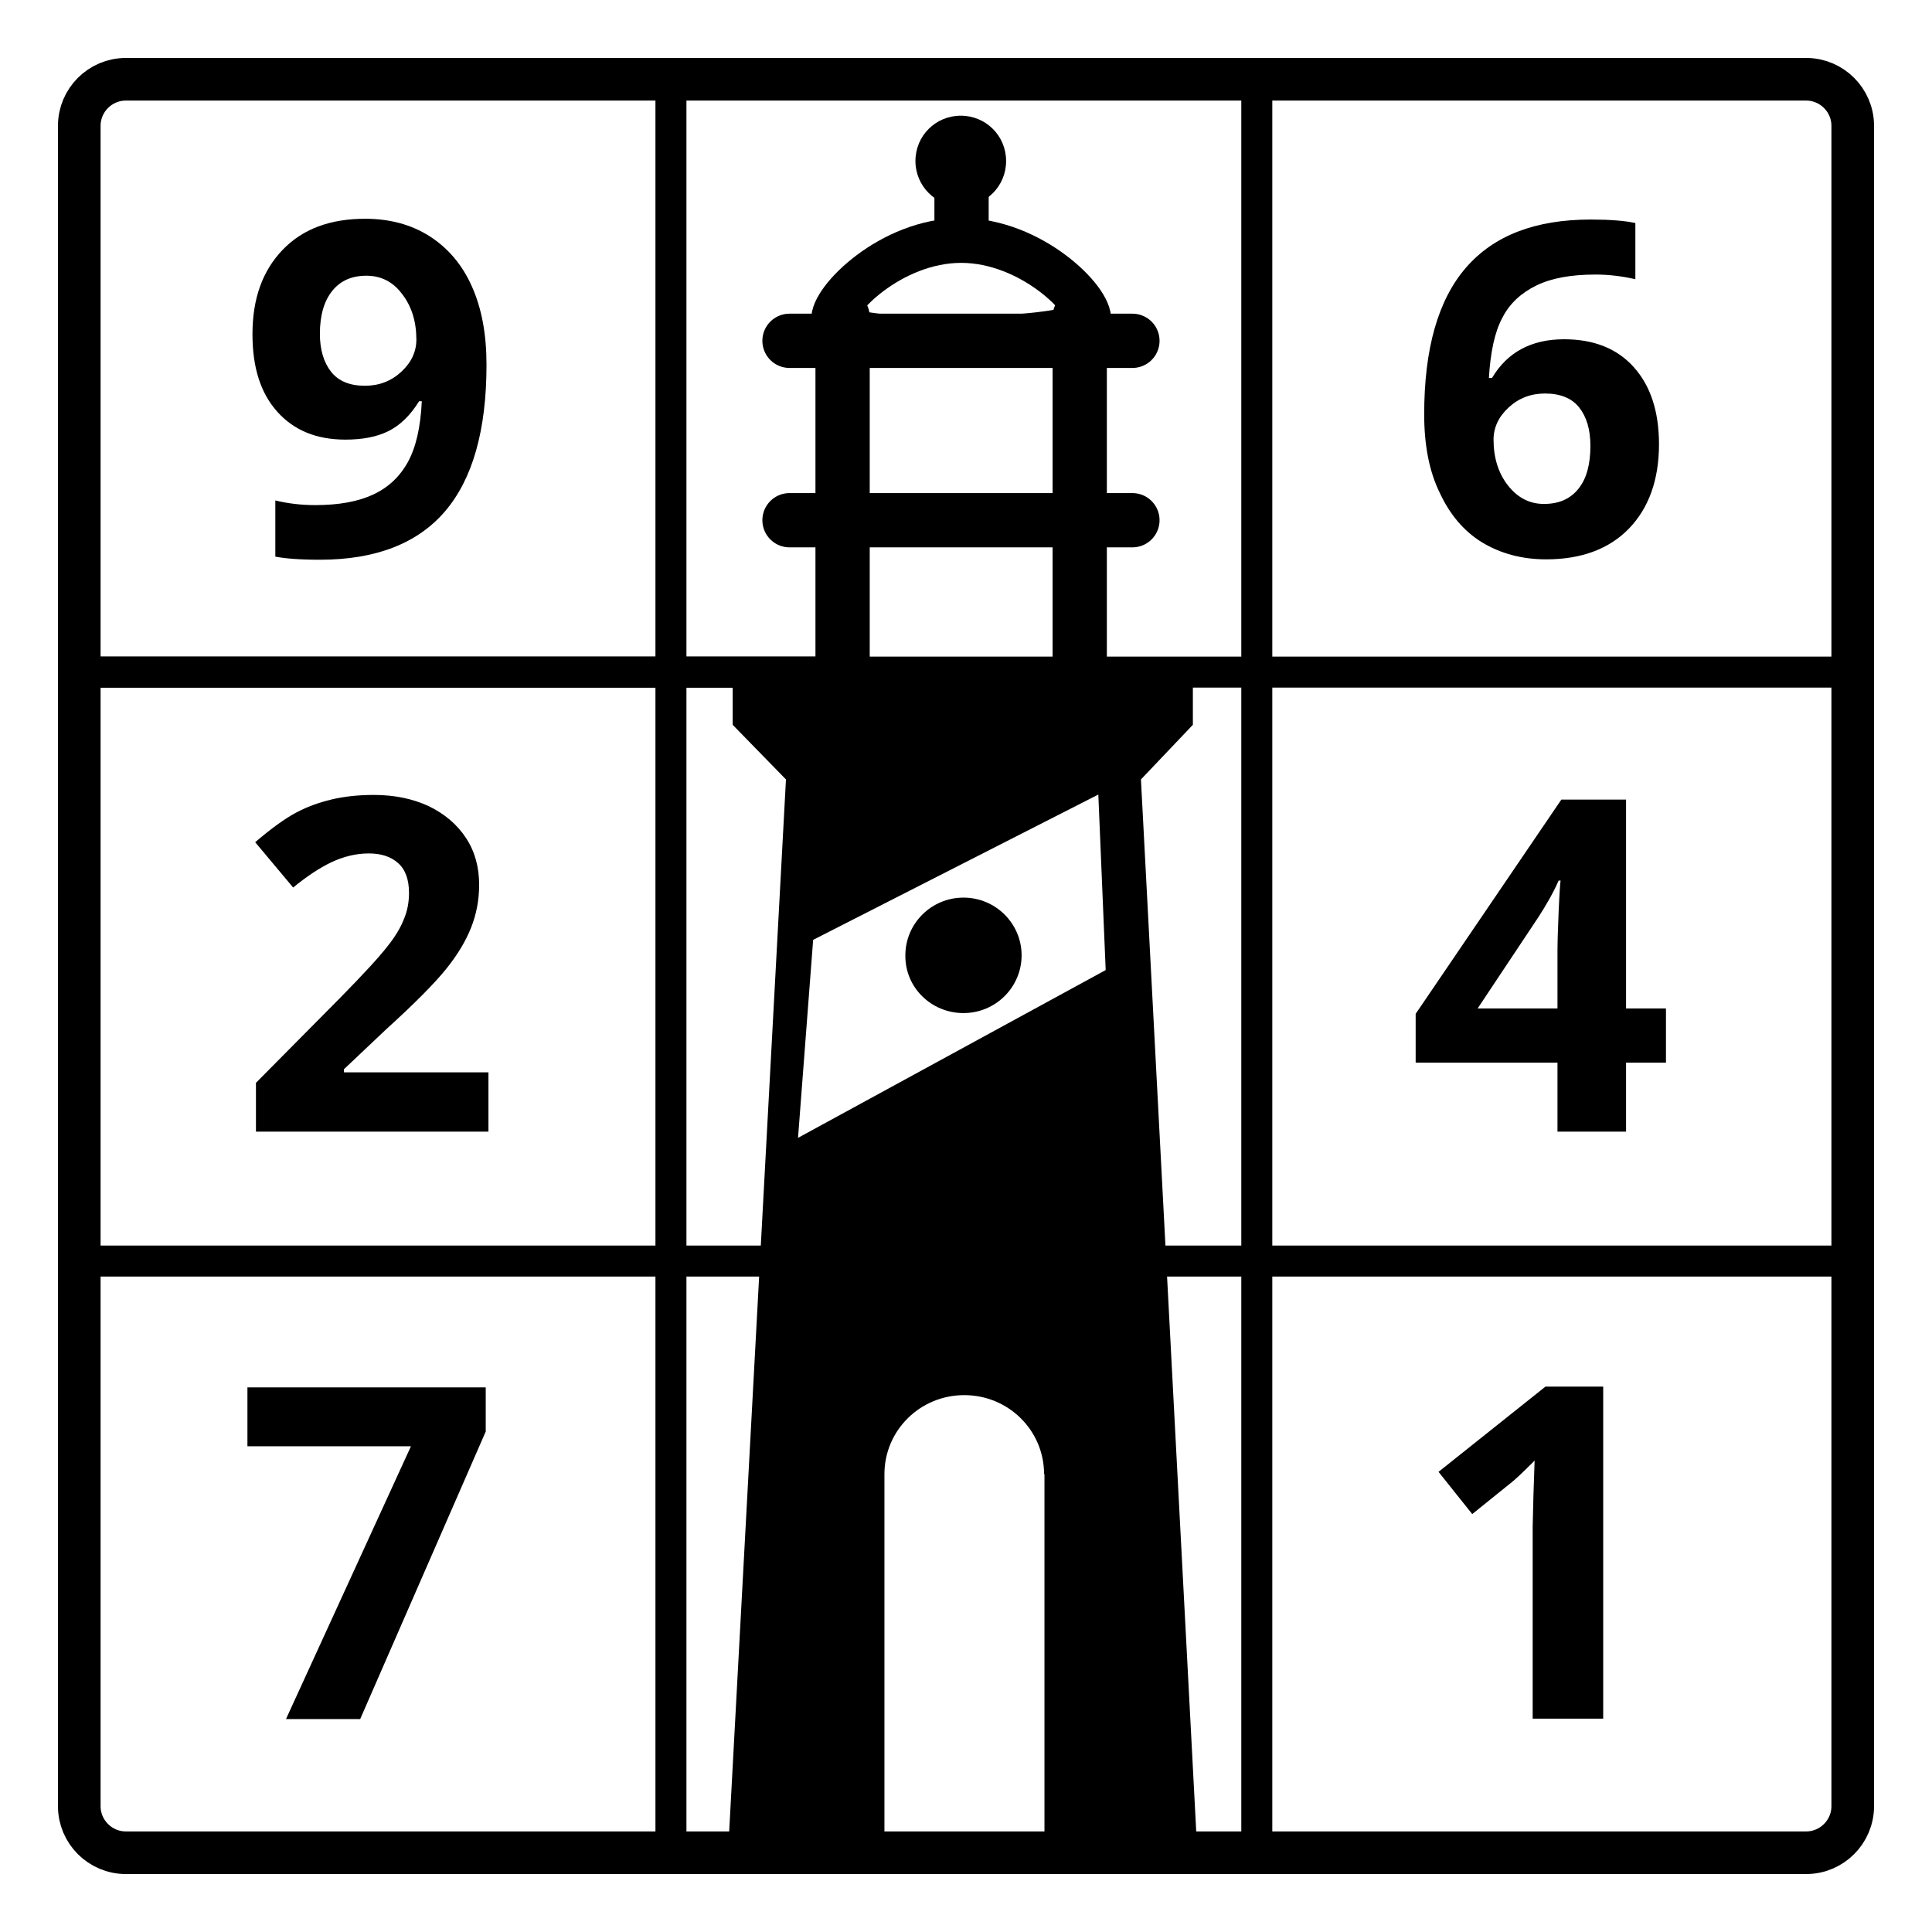
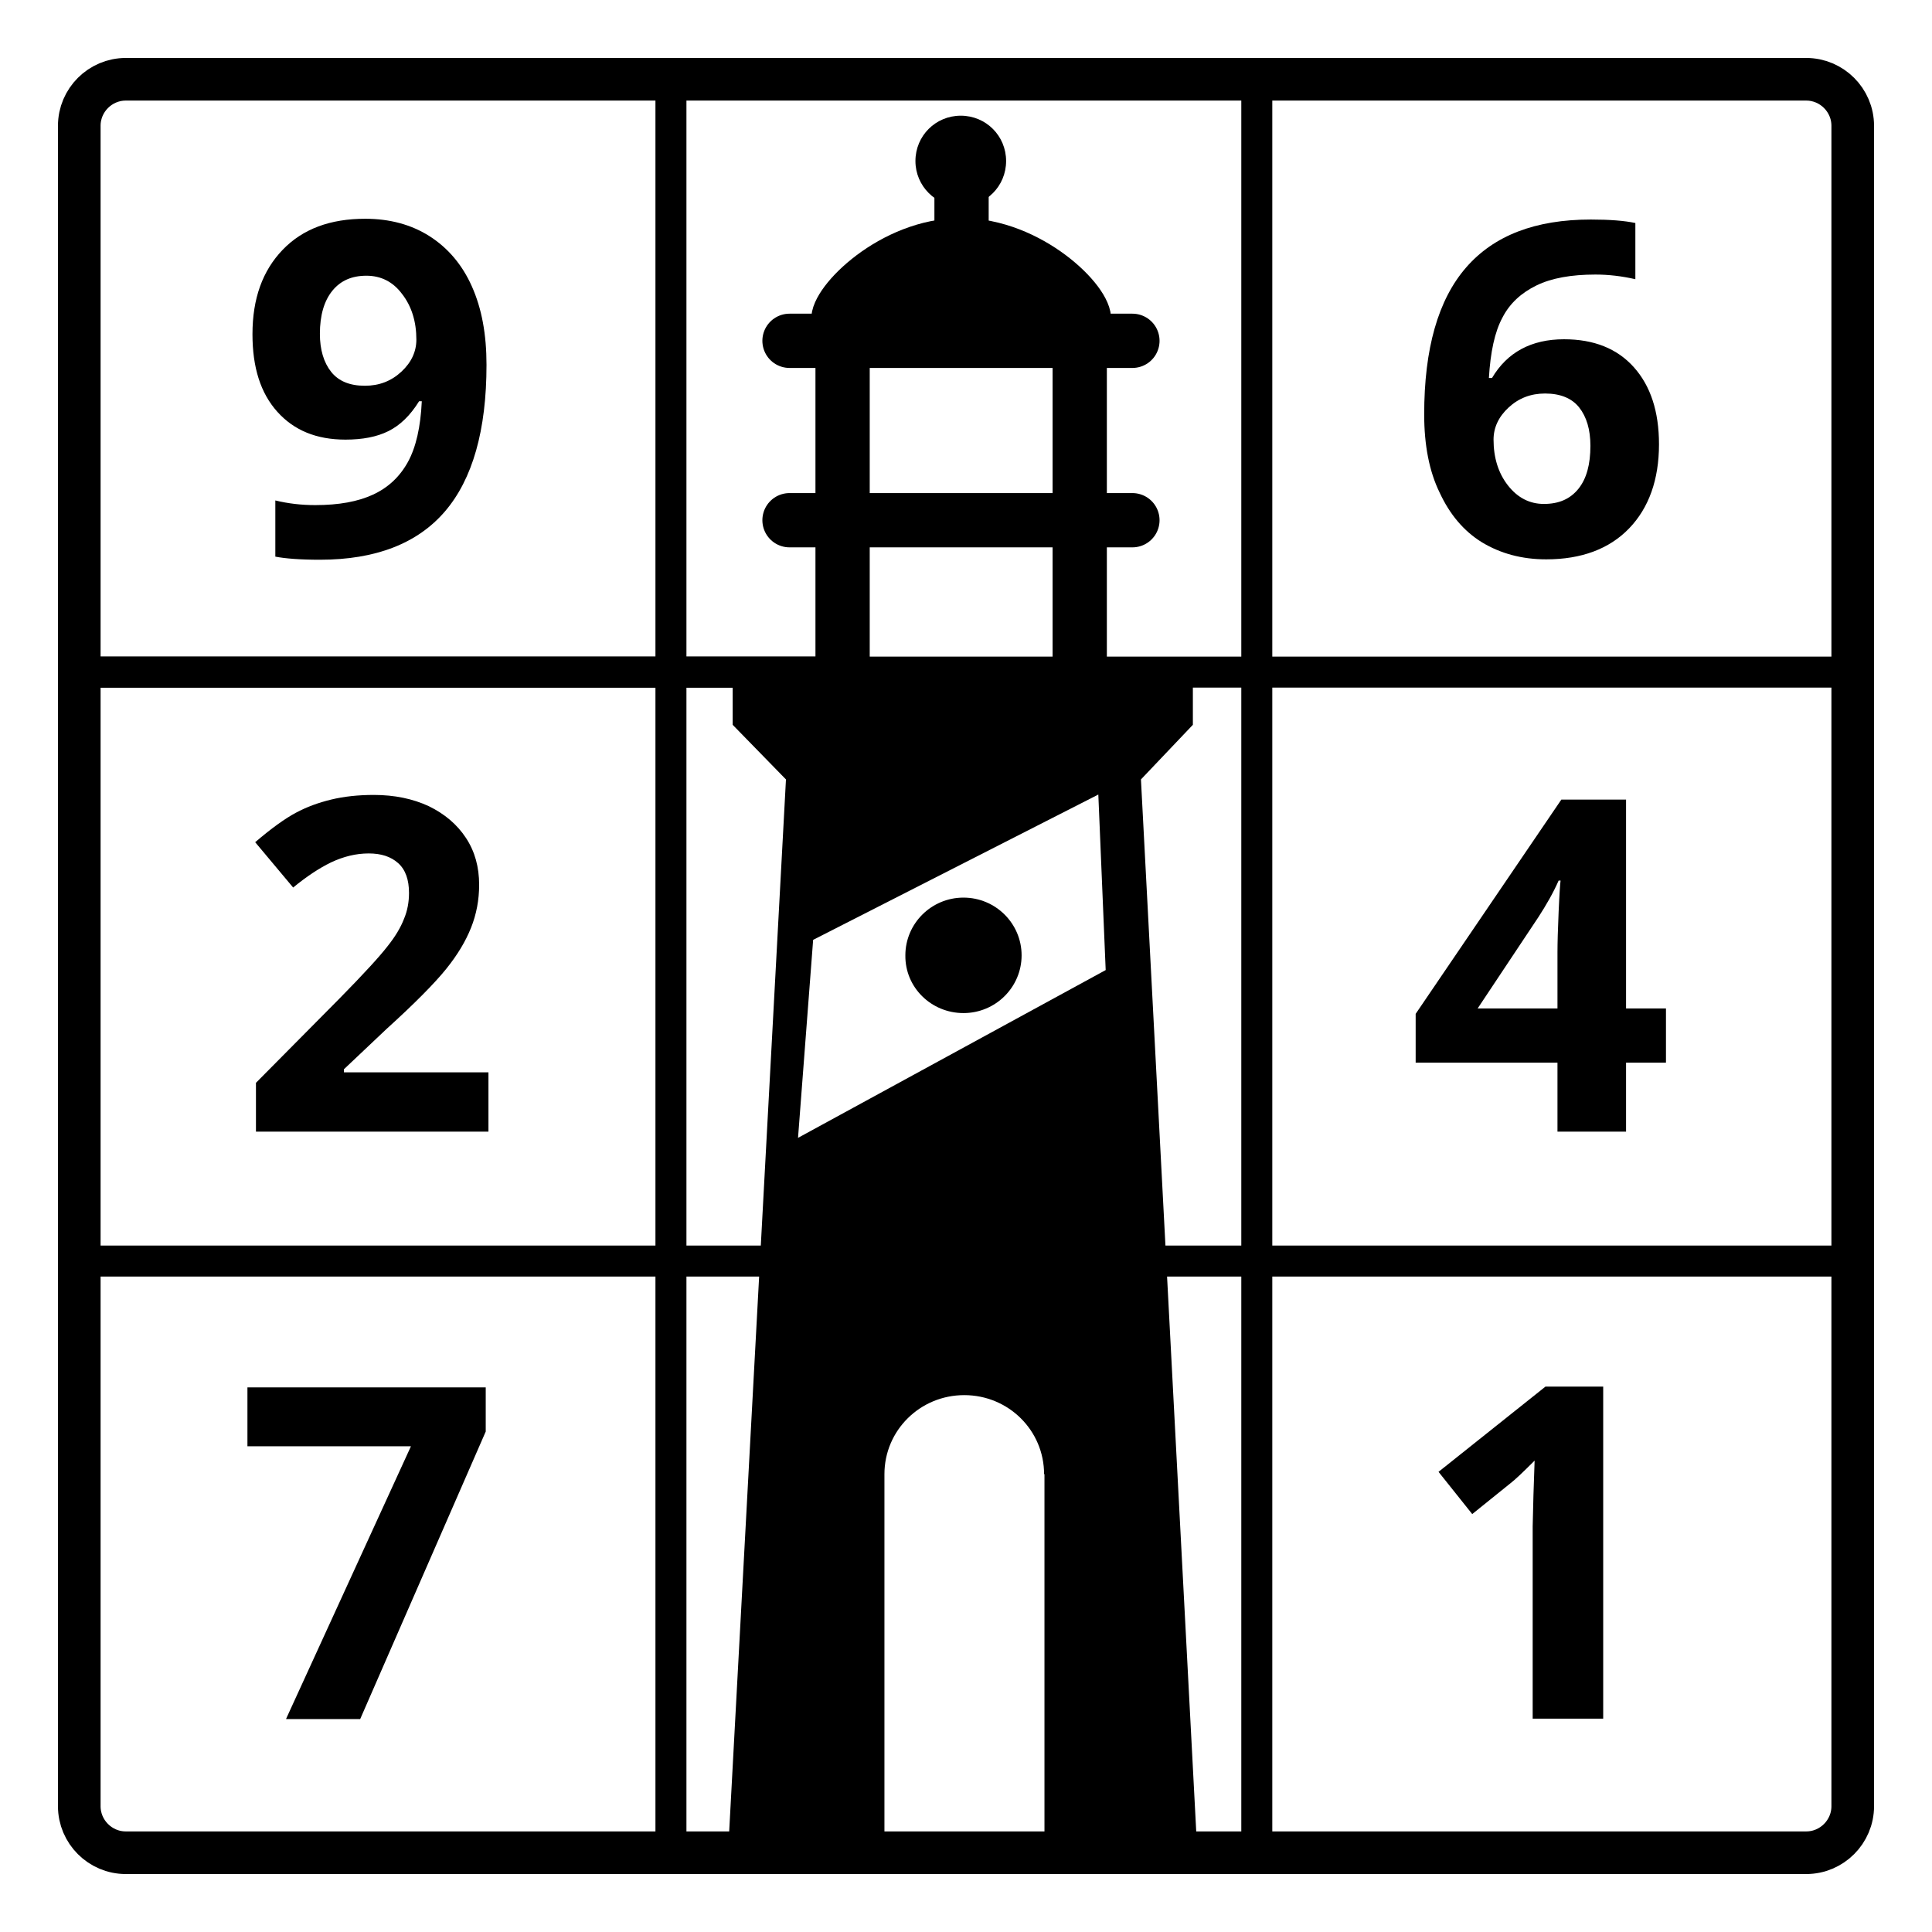
- <svg xmlns="http://www.w3.org/2000/svg" height="500" viewBox="0 0 500 500" width="500">
+ <svg xmlns="http://www.w3.org/2000/svg" viewBox="0 0 500 500">
  <clipPath id="a">
    <path d="m60.4 186.7h468.7v468.7h-468.7z" />
  </clipPath>
  <clipPath id="b">
    <path d="m60.4 186.7h468.7v468.7h-468.7z" />
  </clipPath>
  <clipPath id="c">
    <path d="m60.4 186.7h468.7v468.7h-468.7z" />
  </clipPath>
  <clipPath id="d">
    <path d="m60.4 186.7h468.7v468.7h-468.7z" />
  </clipPath>
  <clipPath id="e">
    <path d="m60.4 186.7h468.7v468.7h-468.7z" />
  </clipPath>
  <clipPath id="f">
    <path d="m60.4 186.7h468.7v468.7h-468.7z" />
  </clipPath>
-   <path clip-path="url(#a)" d="m77.9 192.2c-6.6 0-12 5.4-12 12v433.7c0 6.6 5.4 12 12 12h433.7c6.6 0 12-5.4 12-12v-433.7c0-6.6-5.4-12-12-12z" fill="none" stroke="#000" stroke-width="11" transform="matrix(1.002774 0 0 1.002773 -45.56753 -172.2178)" />
-   <path clip-path="url(#a)" d="m293.4 225c6.5 0 11.7-5.2 11.7-11.7s-5.2-11.7-11.7-11.7-11.7 5.2-11.7 11.7 5.3 11.7 11.7 11.7" transform="matrix(1.002774 0 0 1.002773 -45.56753 -172.2178)" />
-   <g fill="none" stroke="#000">
-     <path d="m204.324 88.202h88.745" stroke-linecap="round" stroke-width="14.045" />
-     <path d="m204.324 134.631h88.745" stroke-linecap="round" stroke-width="14.045" />
-     <path d="m218.062 170.731v-88.745" stroke-linecap="round" stroke-width="14.045" />
-     <path d="m279.431 170.129v-88.144" stroke-linecap="round" stroke-width="14.045" />
-     <path clip-path="url(#b)" d="m326.4 254.4c.7-5-14.7-20.6-32.9-20.6s-33.5 15.6-32.9 20.6c.8 7.6 65 5.5 65.8 0z" stroke-width="11.566" transform="matrix(1.002774 0 0 1.002773 -45.56753 -172.2178)" />
-     <path d="m248.847 57.919v-7.12" stroke-linecap="round" stroke-width="14.045" />
-     <g stroke-width="8" transform="matrix(1.002774 0 0 1.002773 -45.56753 -172.2178)">
+   <path clip-path="url(#a)" d="m77.9 192.2c-6.6 0-12 5.4-12 12v433.7c0 6.6 5.4 12 12 12h433.7c6.6 0 12-5.4 12-12v-433.7c0-6.6-5.4-12-12-12z" fill="none" stroke="currentColor" stroke-width="11" transform="matrix(1.002774 0 0 1.002773 -45.56753 -172.2178)" />
+   <path clip-path="url(#a)" d="m293.4 225c6.5 0 11.7-5.2 11.7-11.7s-5.2-11.7-11.7-11.7-11.7 5.2-11.7 11.7 5.3 11.7 11.7 11.7" fill="currentColor" transform="matrix(1.002774 0 0 1.002773 -45.56753 -172.2178)" />
+   <g fill="none" stroke="currentColor">
+     <path d="m204.324 88.202h88.745" stroke="currentColor" fill="currentColor" stroke-linecap="round" stroke-width="14.045" />
+     <path d="m204.324 134.631h88.745" stroke="currentColor" fill="currentColor" stroke-linecap="round" stroke-width="14.045" />
+     <path d="m218.062 170.731v-88.745" stroke="currentColor" fill="currentColor" stroke-linecap="round" stroke-width="14.045" />
+     <path d="m279.431 170.129v-88.144" stroke="currentColor" fill="currentColor" stroke-linecap="round" stroke-width="14.045" />
+     <path clip-path="url(#b)" d="m326.4 254.4c.7-5-14.7-20.6-32.9-20.6s-33.5 15.6-32.9 20.6c.8 7.6 65 5.5 65.8 0z" stroke="currentColor" fill="currentColor" stroke-width="11.566" transform="matrix(1.002774 0 0 1.002773 -45.56753 -172.2178)" />
+     <path d="m248.847 57.919v-7.12" stroke="currentColor" fill="currentColor" stroke-linecap="round" stroke-width="14.045" />
+     <g stroke-width="8" stroke="currentColor" fill="currentColor" transform="matrix(1.002774 0 0 1.002773 -45.56753 -172.2178)">
      <path clip-path="url(#c)" d="m218.6 195.5v450.7" />
      <path clip-path="url(#c)" d="m369.8 195.5v450.7" />
      <path clip-path="url(#c)" d="m65.5 345.2h462.8" />
      <path clip-path="url(#c)" d="m344.7 497.2h183.6" />
      <path clip-path="url(#c)" d="m62.7 497.2h179.5" />
      <path clip-path="url(#c)" d="m62.7 345.2h199.7" />
    </g>
  </g>
-   <path d="m171.4 463.8h-59.9v-12.6l21.5-21.7c6.4-6.5 10.5-11 12.5-13.6 2-2.5 3.4-4.9 4.2-7 .9-2.1 1.3-4.4 1.3-6.7 0-3.4-.9-6-2.8-7.7s-4.4-2.5-7.6-2.5c-3.3 0-6.5.8-9.7 2.3-3.1 1.5-6.4 3.7-9.8 6.5l-9.8-11.7c4.2-3.6 7.7-6.1 10.5-7.6s5.8-2.6 9.1-3.4 7-1.2 11-1.2c5.4 0 10.1 1 14.2 2.9 4.1 2 7.3 4.7 9.6 8.2s3.4 7.5 3.4 12.1c0 3.9-.7 7.6-2.1 11.1s-3.5 7-6.4 10.6-8 8.8-15.4 15.5l-11 10.4v.8h37.3v15.3z" transform="matrix(1.002774 0 0 1.002773 -45.56753 -172.2178)" />
+   <path d="m171.4 463.8h-59.9v-12.6l21.5-21.7c6.4-6.5 10.5-11 12.5-13.6 2-2.5 3.4-4.9 4.2-7 .9-2.1 1.3-4.4 1.3-6.7 0-3.4-.9-6-2.8-7.7s-4.4-2.5-7.6-2.5c-3.3 0-6.5.8-9.7 2.3-3.1 1.5-6.4 3.7-9.8 6.5l-9.8-11.7c4.2-3.6 7.7-6.1 10.5-7.6s5.8-2.6 9.1-3.4 7-1.2 11-1.2c5.4 0 10.1 1 14.2 2.9 4.1 2 7.3 4.7 9.6 8.2s3.4 7.5 3.4 12.1c0 3.9-.7 7.6-2.1 11.1s-3.5 7-6.4 10.6-8 8.8-15.4 15.5l-11 10.4v.8h37.3v15.3z" fill="currentColor" transform="matrix(1.002774 0 0 1.002773 -45.56753 -172.2178)" />
  <g clip-path="url(#d)" transform="matrix(1.002774 0 0 1.002773 -45.56753 -172.2178)">
-     <path d="m171 265.9c0 16.9-3.6 29.5-10.7 37.8s-17.9 12.5-32.3 12.5c-5.1 0-8.9-.3-11.5-.8v-14.5c3.3.8 6.7 1.2 10.3 1.2 6.1 0 11-.9 14.9-2.7s6.9-4.6 9-8.4 3.3-9.1 3.6-15.7h-.7c-2.3 3.7-4.9 6.2-7.9 7.7s-6.7 2.2-11.1 2.2c-7.5 0-13.3-2.4-17.6-7.2s-6.4-11.4-6.4-20c0-9.2 2.6-16.4 7.8-21.8s12.3-8 21.3-8c6.3 0 11.9 1.5 16.6 4.5s8.4 7.3 10.9 12.9c2.6 5.8 3.8 12.5 3.8 20.3zm-31-23c-3.8 0-6.7 1.3-8.8 3.9s-3.2 6.3-3.2 11.1c0 4.1 1 7.4 2.9 9.8s4.8 3.6 8.7 3.6c3.7 0 6.8-1.2 9.4-3.6s3.9-5.2 3.9-8.3c0-4.6-1.2-8.6-3.7-11.8-2.3-3.1-5.4-4.7-9.2-4.7z" />
+     <path d="m171 265.9c0 16.9-3.6 29.5-10.7 37.8s-17.9 12.5-32.3 12.5c-5.1 0-8.9-.3-11.5-.8v-14.5c3.3.8 6.7 1.2 10.3 1.2 6.1 0 11-.9 14.9-2.7s6.9-4.6 9-8.4 3.3-9.1 3.6-15.7h-.7c-2.3 3.7-4.9 6.2-7.9 7.7s-6.7 2.2-11.1 2.2c-7.5 0-13.3-2.4-17.6-7.2s-6.4-11.4-6.4-20c0-9.2 2.6-16.4 7.8-21.8s12.3-8 21.3-8c6.3 0 11.9 1.5 16.6 4.5s8.4 7.3 10.9 12.9c2.6 5.8 3.8 12.5 3.8 20.3zm-31-23c-3.8 0-6.7 1.3-8.8 3.9s-3.2 6.3-3.2 11.1c0 4.1 1 7.4 2.9 9.8s4.8 3.6 8.7 3.6c3.7 0 6.8-1.2 9.4-3.6s3.9-5.2 3.9-8.3c0-4.6-1.2-8.6-3.7-11.8-2.3-3.1-5.4-4.7-9.2-4.7z" fill="currentColor" />
  </g>
-   <path d="m475.4 446h-10.3v17.8h-17.7v-17.8h-36.6v-12.6l37.6-55.3h16.7v53.9h10.3zm-28-14v-14.5c0-2.4.1-5.9.3-10.5s.4-7.3.5-8h-.5c-1.4 3.2-3.2 6.3-5.2 9.4l-15.7 23.6z" transform="matrix(1.002774 0 0 1.002773 -45.56753 -172.2178)" />
+   <path d="m475.4 446h-10.3v17.8h-17.7v-17.8h-36.6v-12.6l37.6-55.3h16.7v53.9h10.3zm-28-14v-14.5c0-2.4.1-5.9.3-10.5s.4-7.3.5-8h-.5c-1.4 3.2-3.2 6.3-5.2 9.4l-15.7 23.6z" fill="currentColor" transform="matrix(1.002774 0 0 1.002773 -45.56753 -172.2178)" />
  <g clip-path="url(#e)" transform="matrix(1.002774 0 0 1.002773 -45.56753 -172.2178)">
-     <path d="m413 278.7c0-17 3.6-29.6 10.8-37.9s17.9-12.4 32.2-12.4c4.9 0 8.7.3 11.5.9v14.5c-3.5-.8-6.9-1.2-10.3-1.2-6.2 0-11.3.9-15.2 2.8s-6.9 4.6-8.8 8.3c-2 3.7-3.1 8.9-3.5 15.6h.8c3.9-6.6 10.1-10 18.6-10 7.7 0 13.7 2.4 18 7.2s6.5 11.4 6.5 19.9c0 9.1-2.6 16.4-7.7 21.7s-12.3 8-21.4 8c-6.3 0-11.8-1.5-16.6-4.4-4.7-2.9-8.3-7.2-10.9-12.8-2.7-5.5-4-12.3-4-20.2zm30.9 23.1c3.9 0 6.8-1.3 8.9-3.9s3.1-6.3 3.1-11.1c0-4.2-1-7.5-2.9-9.9s-4.9-3.6-8.8-3.6c-3.7 0-6.8 1.2-9.4 3.6s-3.9 5.2-3.9 8.3c0 4.6 1.2 8.6 3.7 11.8s5.6 4.8 9.3 4.8z" />
+     <path d="m413 278.7c0-17 3.6-29.6 10.8-37.9s17.9-12.4 32.2-12.4c4.9 0 8.7.3 11.5.9v14.5c-3.5-.8-6.9-1.2-10.3-1.2-6.2 0-11.3.9-15.2 2.8s-6.9 4.6-8.8 8.3c-2 3.7-3.1 8.9-3.5 15.6h.8c3.9-6.6 10.1-10 18.6-10 7.7 0 13.7 2.4 18 7.2s6.5 11.4 6.5 19.9c0 9.1-2.6 16.4-7.7 21.7s-12.3 8-21.4 8c-6.3 0-11.8-1.5-16.6-4.4-4.7-2.9-8.3-7.2-10.9-12.8-2.7-5.5-4-12.3-4-20.2zm30.9 23.1c3.9 0 6.8-1.3 8.9-3.9s3.1-6.3 3.1-11.1c0-4.2-1-7.5-2.9-9.9s-4.9-3.6-8.8-3.6c-3.7 0-6.8 1.2-9.4 3.6s-3.9 5.2-3.9 8.3c0 4.6 1.2 8.6 3.7 11.8s5.6 4.8 9.3 4.8z" fill="currentColor" />
  </g>
-   <path d="m459.1 615.3h-18.1v-49.6l.2-8.1.3-8.9c-3 3-5.1 5-6.3 5.9l-9.8 7.9-8.7-10.9 27.6-22h14.9v85.7z" transform="matrix(1.002774 0 0 1.002773 -45.56753 -172.2178)" />
-   <path d="m119.3 615.3 32.2-70.3h-42.2v-15.2h61.5v11.4l-32.4 74.2h-19.1z" transform="matrix(1.002774 0 0 1.002773 -45.56753 -172.2178)" />
-   <path d="m189.614 173.639v13.939l13.792 14.139-14.726 272.854h40.211v-93.058c0-11.331 9.227-20.455 20.659-20.455s20.657 9.124 20.657 20.455h.1v93.058h39.308l-14.339-272.854 13.438-14.139v-13.939h-57.918-1.246zm94.631 31.989 1.906 45.424-79.621 43.421 3.911-51.241z" stroke-width="1.003" />
-   <path clip-path="url(#f)" d="m294.1 433.2c8.3 0 15-6.7 15-14.9s-6.7-14.9-15-14.9-15 6.7-15 14.9c-.1 8.3 6.7 14.9 15 14.9" transform="matrix(1.002774 0 0 1.002773 -45.56753 -172.2178)" />
+   <path d="m459.1 615.3h-18.1v-49.6l.2-8.1.3-8.9c-3 3-5.1 5-6.3 5.9l-9.8 7.9-8.7-10.9 27.6-22h14.9v85.7z" fill="currentColor" transform="matrix(1.002774 0 0 1.002773 -45.56753 -172.2178)" />
+   <path d="m119.3 615.3 32.2-70.3h-42.2v-15.2h61.5v11.4l-32.4 74.2h-19.1z" fill="currentColor" transform="matrix(1.002774 0 0 1.002773 -45.56753 -172.2178)" />
+   <path d="m189.614 173.639v13.939l13.792 14.139-14.726 272.854h40.211v-93.058c0-11.331 9.227-20.455 20.659-20.455s20.657 9.124 20.657 20.455h.1v93.058h39.308l-14.339-272.854 13.438-14.139v-13.939h-57.918-1.246zm94.631 31.989 1.906 45.424-79.621 43.421 3.911-51.241z" stroke-width="1.003" fill="currentColor" />
+   <path clip-path="url(#f)" d="m294.1 433.2c8.3 0 15-6.7 15-14.9s-6.7-14.9-15-14.9-15 6.7-15 14.9c-.1 8.3 6.7 14.9 15 14.9" transform="matrix(1.002774 0 0 1.002773 -45.56753 -172.2178)" fill="currentColor" />
</svg>
